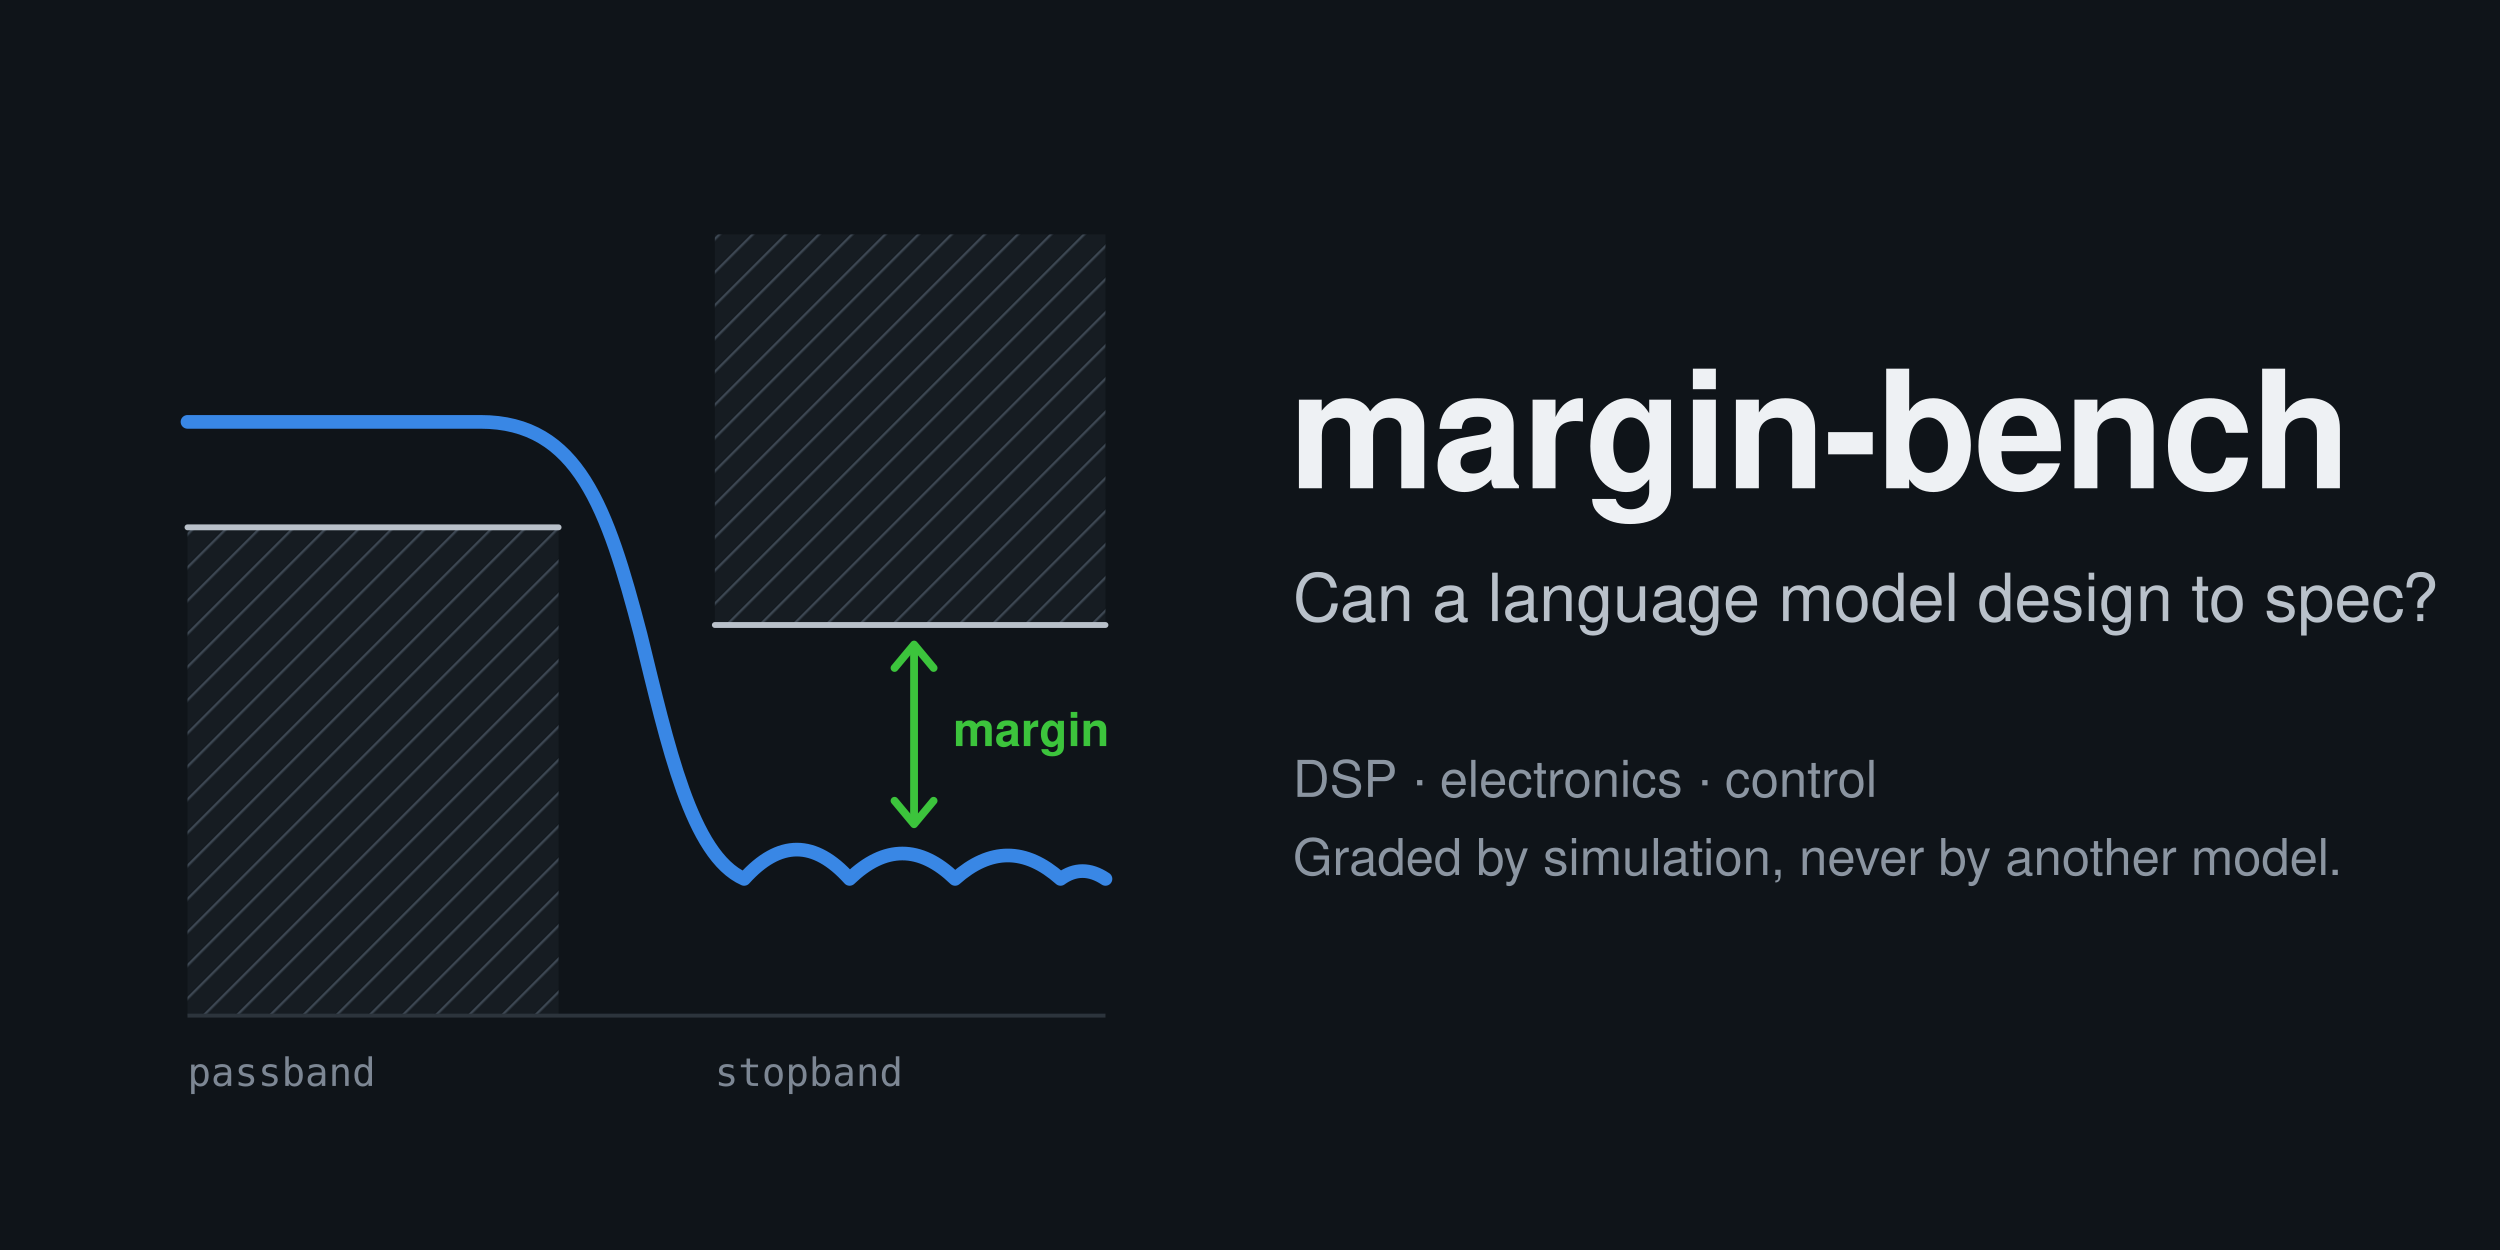
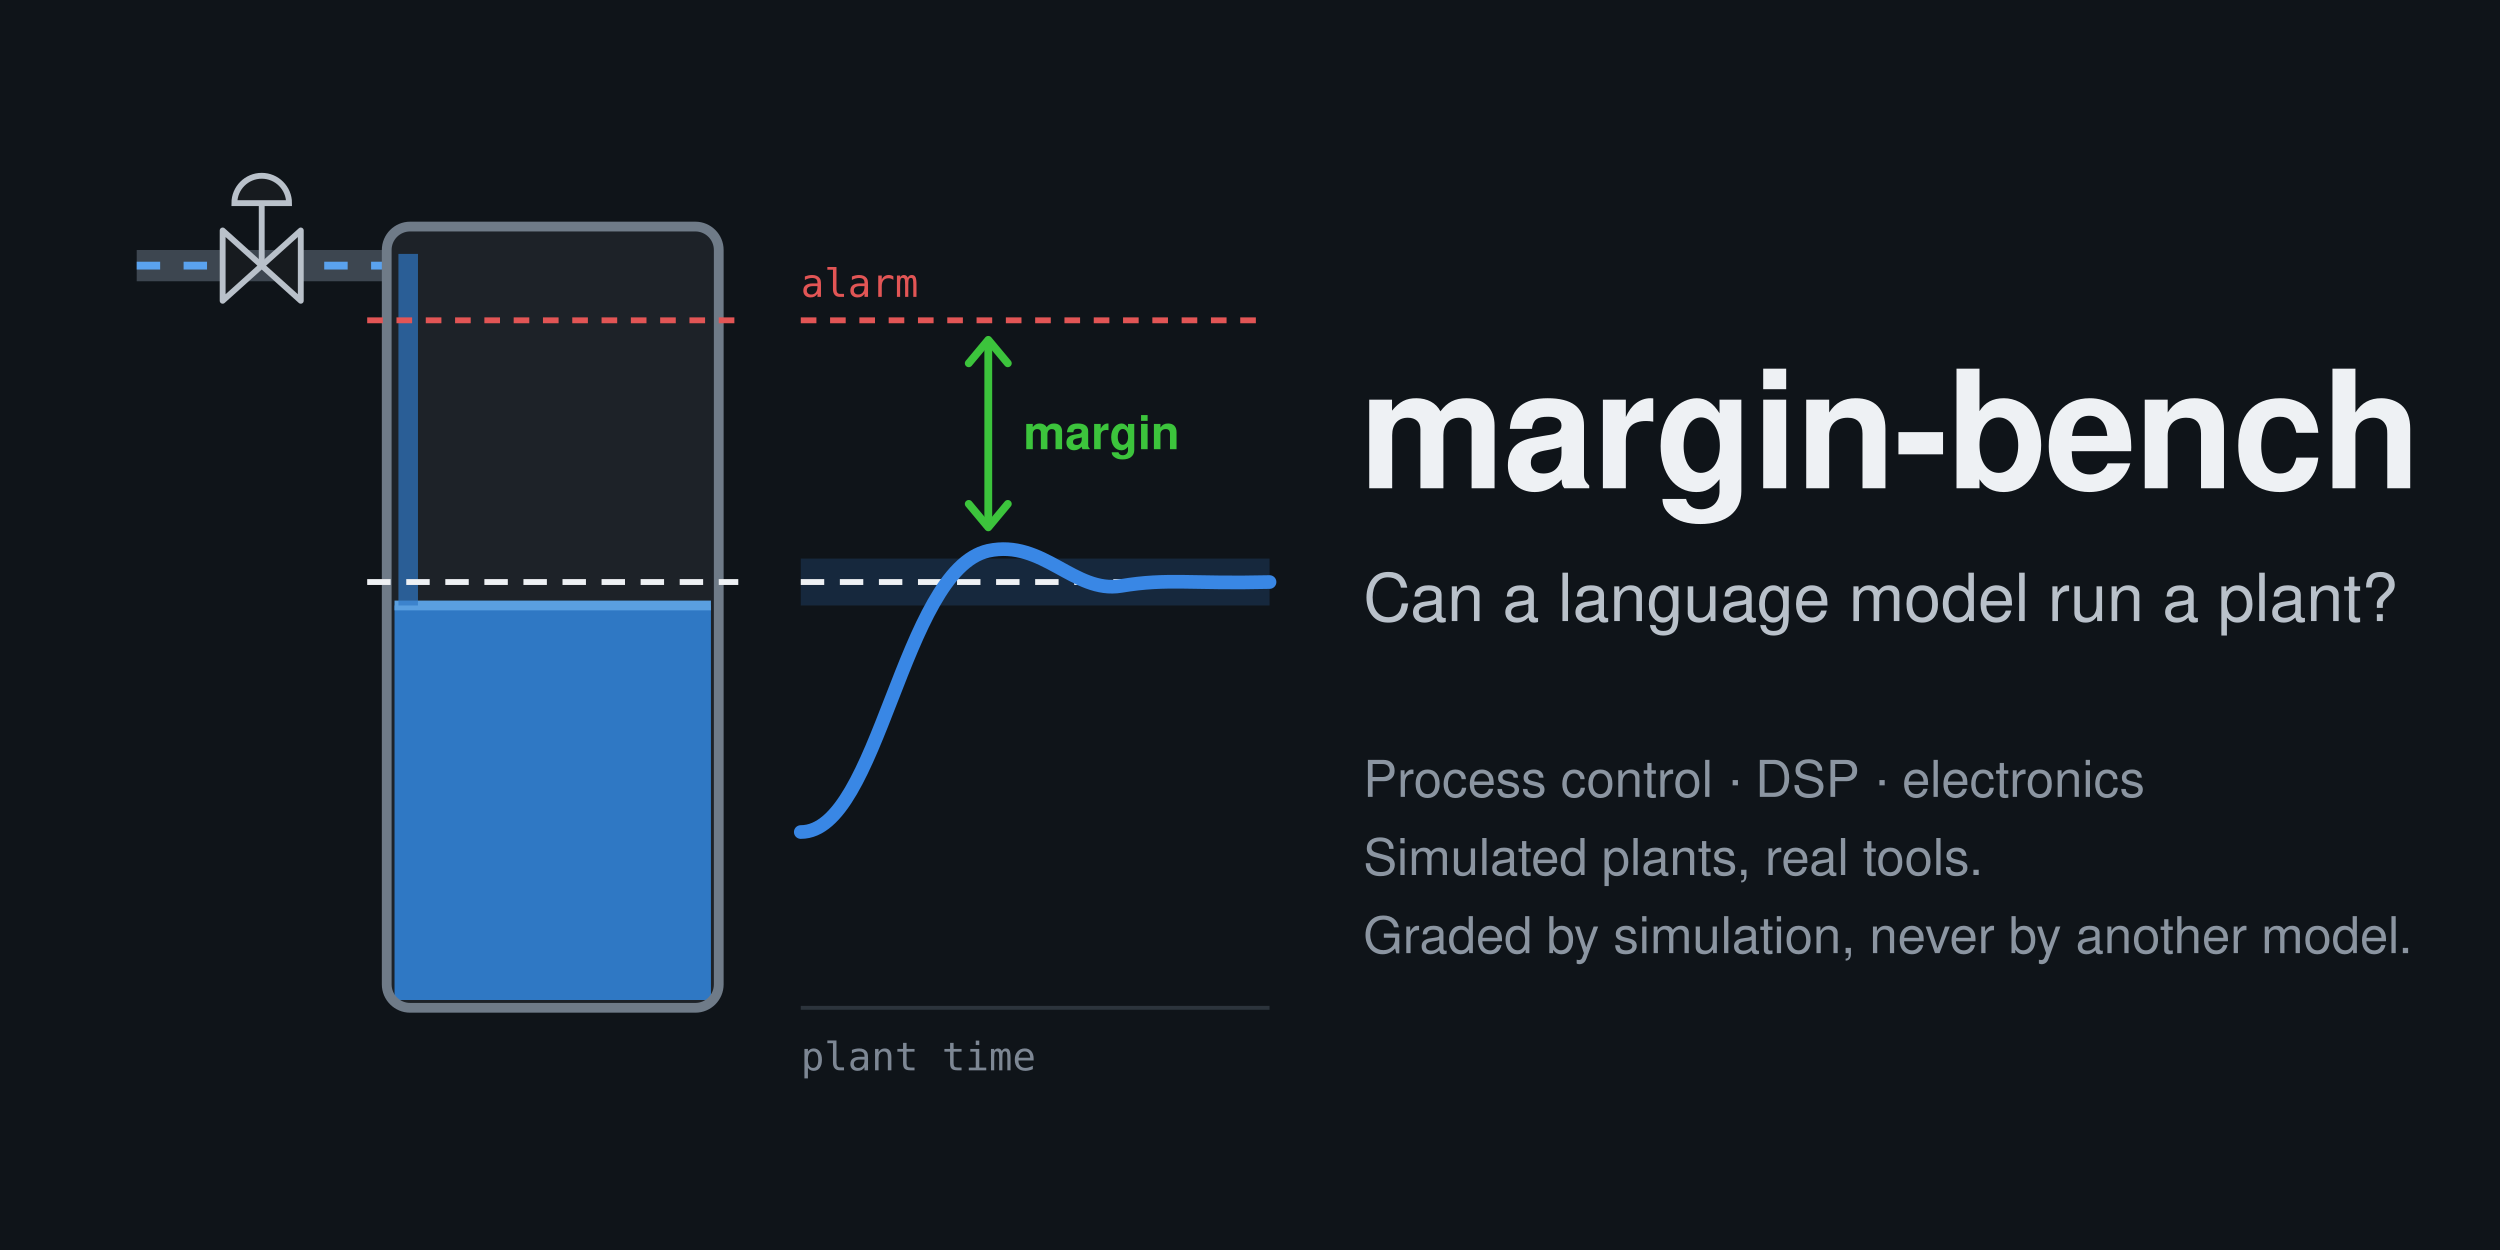
- <svg xmlns="http://www.w3.org/2000/svg" viewBox="0 0 1280 640" width="1280" height="640" role="img" aria-label="margin-bench: can a language model design to spec? DSP, electronics and control, graded by simulation.">
-   <defs>
-     <pattern id="hatch" width="12" height="12" patternUnits="userSpaceOnUse" patternTransform="rotate(45)">
-       <rect width="12" height="12" fill="#161c22" />
-       <line x1="0" y1="0" x2="0" y2="12" stroke="#3a444f" stroke-width="2.5" />
-     </pattern>
-   </defs>
+ <svg xmlns="http://www.w3.org/2000/svg" viewBox="0 0 1280 640" width="1280" height="640" role="img" aria-label="margin-bench: can a language model run a plant? Models operate simulated plants through tools, graded by simulation.">
  <rect width="1280" height="640" fill="#0f1419" />
-   <g transform="translate(96 120)">
-     <rect x="0" y="150" width="190" height="250" fill="url(#hatch)" />
-     <rect x="270" y="0" width="200" height="200" fill="url(#hatch)" />
-     <path d="M0 150 H190 M270 200 H470" stroke="#b9c1ca" stroke-width="3" stroke-linecap="round" fill="none" />
-     <path d="M0 400 H470" stroke="#2c343c" stroke-width="2" />
-     <path d="M0 96 H150 C200 96 215 140 232 205 C246 262 258 318 285 330 Q312 300 339 330 Q366 304 393 330 Q420 306 447 330 Q458 322 470 330" stroke="#3987e5" stroke-width="7" stroke-linecap="round" stroke-linejoin="round" fill="none" />
-     <path d="M372 212 V300" stroke="#3cc43c" stroke-width="4" stroke-linecap="round" />
-     <path d="M362 222 L372 210 L382 222 M362 290 L372 302 L382 290" stroke="#3cc43c" stroke-width="4" stroke-linecap="round" stroke-linejoin="round" fill="none" />
-     <text x="392" y="262" fill="#3cc43c" font-family="Segoe UI, Helvetica, Arial, sans-serif" font-size="24" font-weight="600">margin</text>
-     <text x="0" y="436" fill="#7d8794" font-family="Consolas, Menlo, monospace" font-size="20">passband</text>
-     <text x="270" y="436" fill="#7d8794" font-family="Consolas, Menlo, monospace" font-size="20">stopband</text>
+   <g transform="translate(70 96)">
+     <path d="M0 40 H128" stroke="#3d4650" stroke-width="16" />
+     <path d="M0 40 H128" stroke="#5aa2ee" stroke-width="4" stroke-dasharray="12 12" />
+     <path d="M44 22 L84 58 V22 L44 58 Z" fill="#171b1f" stroke="#b9c1ca" stroke-width="3" stroke-linejoin="round" />
+     <path d="M64 40 V8 M50 8 A14 14 0 0 1 78 8 Z" fill="#171b1f" stroke="#b9c1ca" stroke-width="3" />
+     <rect x="128" y="20" width="170" height="400" rx="12" fill="#1d2228" />
+     <rect x="132" y="214" width="162" height="202" fill="#2f78c4" />
+     <path d="M132 214 H294" stroke="#5a9fe0" stroke-width="5" />
+     <rect x="134" y="34" width="10" height="180" fill="#2f78c4" opacity="0.7" />
+     <rect x="128" y="20" width="170" height="400" rx="12" fill="none" stroke="#6f7b88" stroke-width="5" />
+     <path d="M118 68 H308" stroke="#e25555" stroke-width="3" stroke-dasharray="8 7" />
+     <path d="M118 202 H308" stroke="#eef1f4" stroke-width="3" stroke-dasharray="12 8" />
+   </g>
+   <g transform="translate(410 96)">
+     <rect x="0" y="190" width="240" height="24" fill="#3987e5" opacity="0.18" />
+     <path d="M0 68 H240" stroke="#e25555" stroke-width="3" stroke-dasharray="8 7" />
+     <path d="M0 202 H240" stroke="#eef1f4" stroke-width="3" stroke-dasharray="12 8" />
+     <path d="M0 330 C40 330 52 196 96 186 C124 180 140 208 164 204 C188 200 200 203 240 202" stroke="#3987e5" stroke-width="7" stroke-linecap="round" stroke-linejoin="round" fill="none" />
+     <path d="M96 80 V172" stroke="#3cc43c" stroke-width="4" stroke-linecap="round" />
+     <path d="M86 90 L96 78 L106 90 M86 162 L96 174 L106 162" stroke="#3cc43c" stroke-width="4" stroke-linecap="round" stroke-linejoin="round" fill="none" />
+     <text x="114" y="134" fill="#3cc43c" font-family="Segoe UI, Helvetica, Arial, sans-serif" font-size="24" font-weight="600">margin</text>
+     <path d="M0 420 H240" stroke="#2c343c" stroke-width="2" />
+     <text x="0" y="56" fill="#e25555" font-family="Consolas, Menlo, monospace" font-size="20">alarm</text>
+     <text x="0" y="452" fill="#7d8794" font-family="Consolas, Menlo, monospace" font-size="20">plant time</text>
  </g>
  <g font-family="Segoe UI, Helvetica, Arial, sans-serif">
-     <text x="660" y="250" fill="#eef1f4" font-size="84" font-weight="700" letter-spacing="-1">margin-bench</text>
-     <text x="662" y="318" fill="#b9c1ca" font-size="34">Can a language model design to spec?</text>
-     <text x="662" y="408" fill="#8b95a1" font-size="26">DSP · electronics · control</text>
-     <text x="662" y="448" fill="#8b95a1" font-size="26">Graded by simulation, never by another model.</text>
+     <text x="696" y="250" fill="#eef1f4" font-size="84" font-weight="700" letter-spacing="-1">margin-bench</text>
+     <text x="698" y="318" fill="#b9c1ca" font-size="34">Can a language model run a plant?</text>
+     <text x="698" y="408" fill="#8b95a1" font-size="26">Process control · DSP · electronics</text>
+     <text x="698" y="448" fill="#8b95a1" font-size="26">Simulated plants, real tools.</text>
+     <text x="698" y="488" fill="#8b95a1" font-size="26">Graded by simulation, never by another model.</text>
  </g>
</svg>
